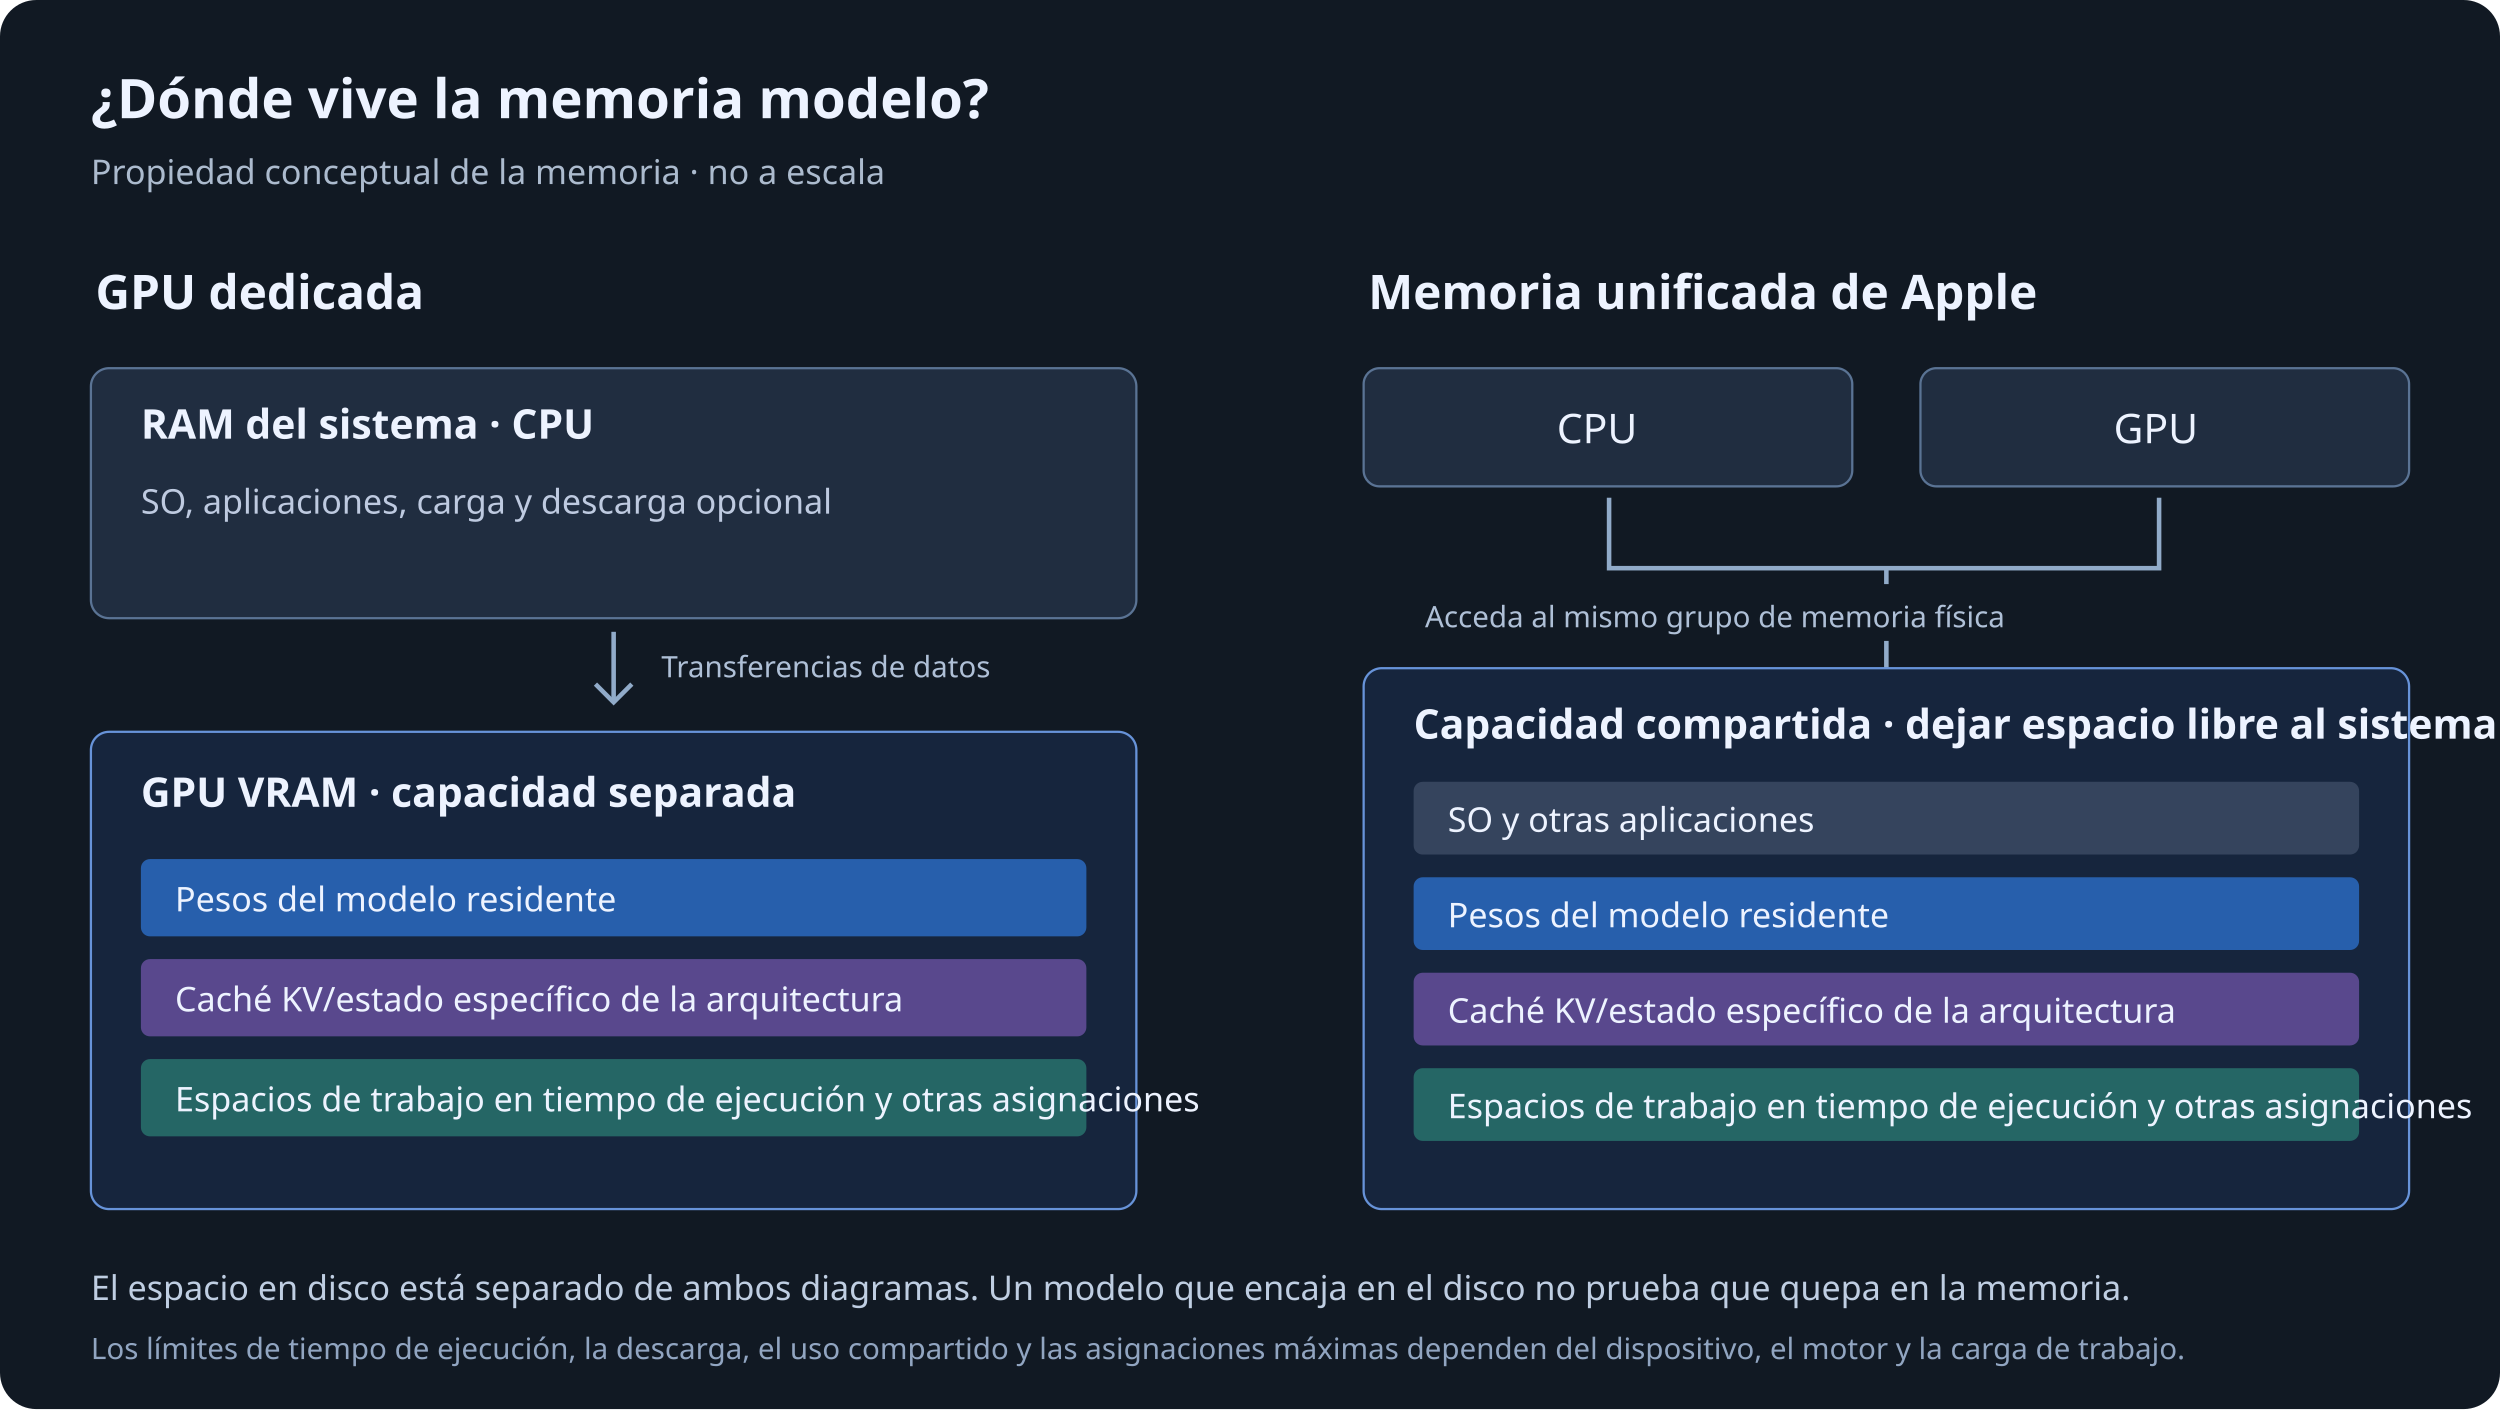
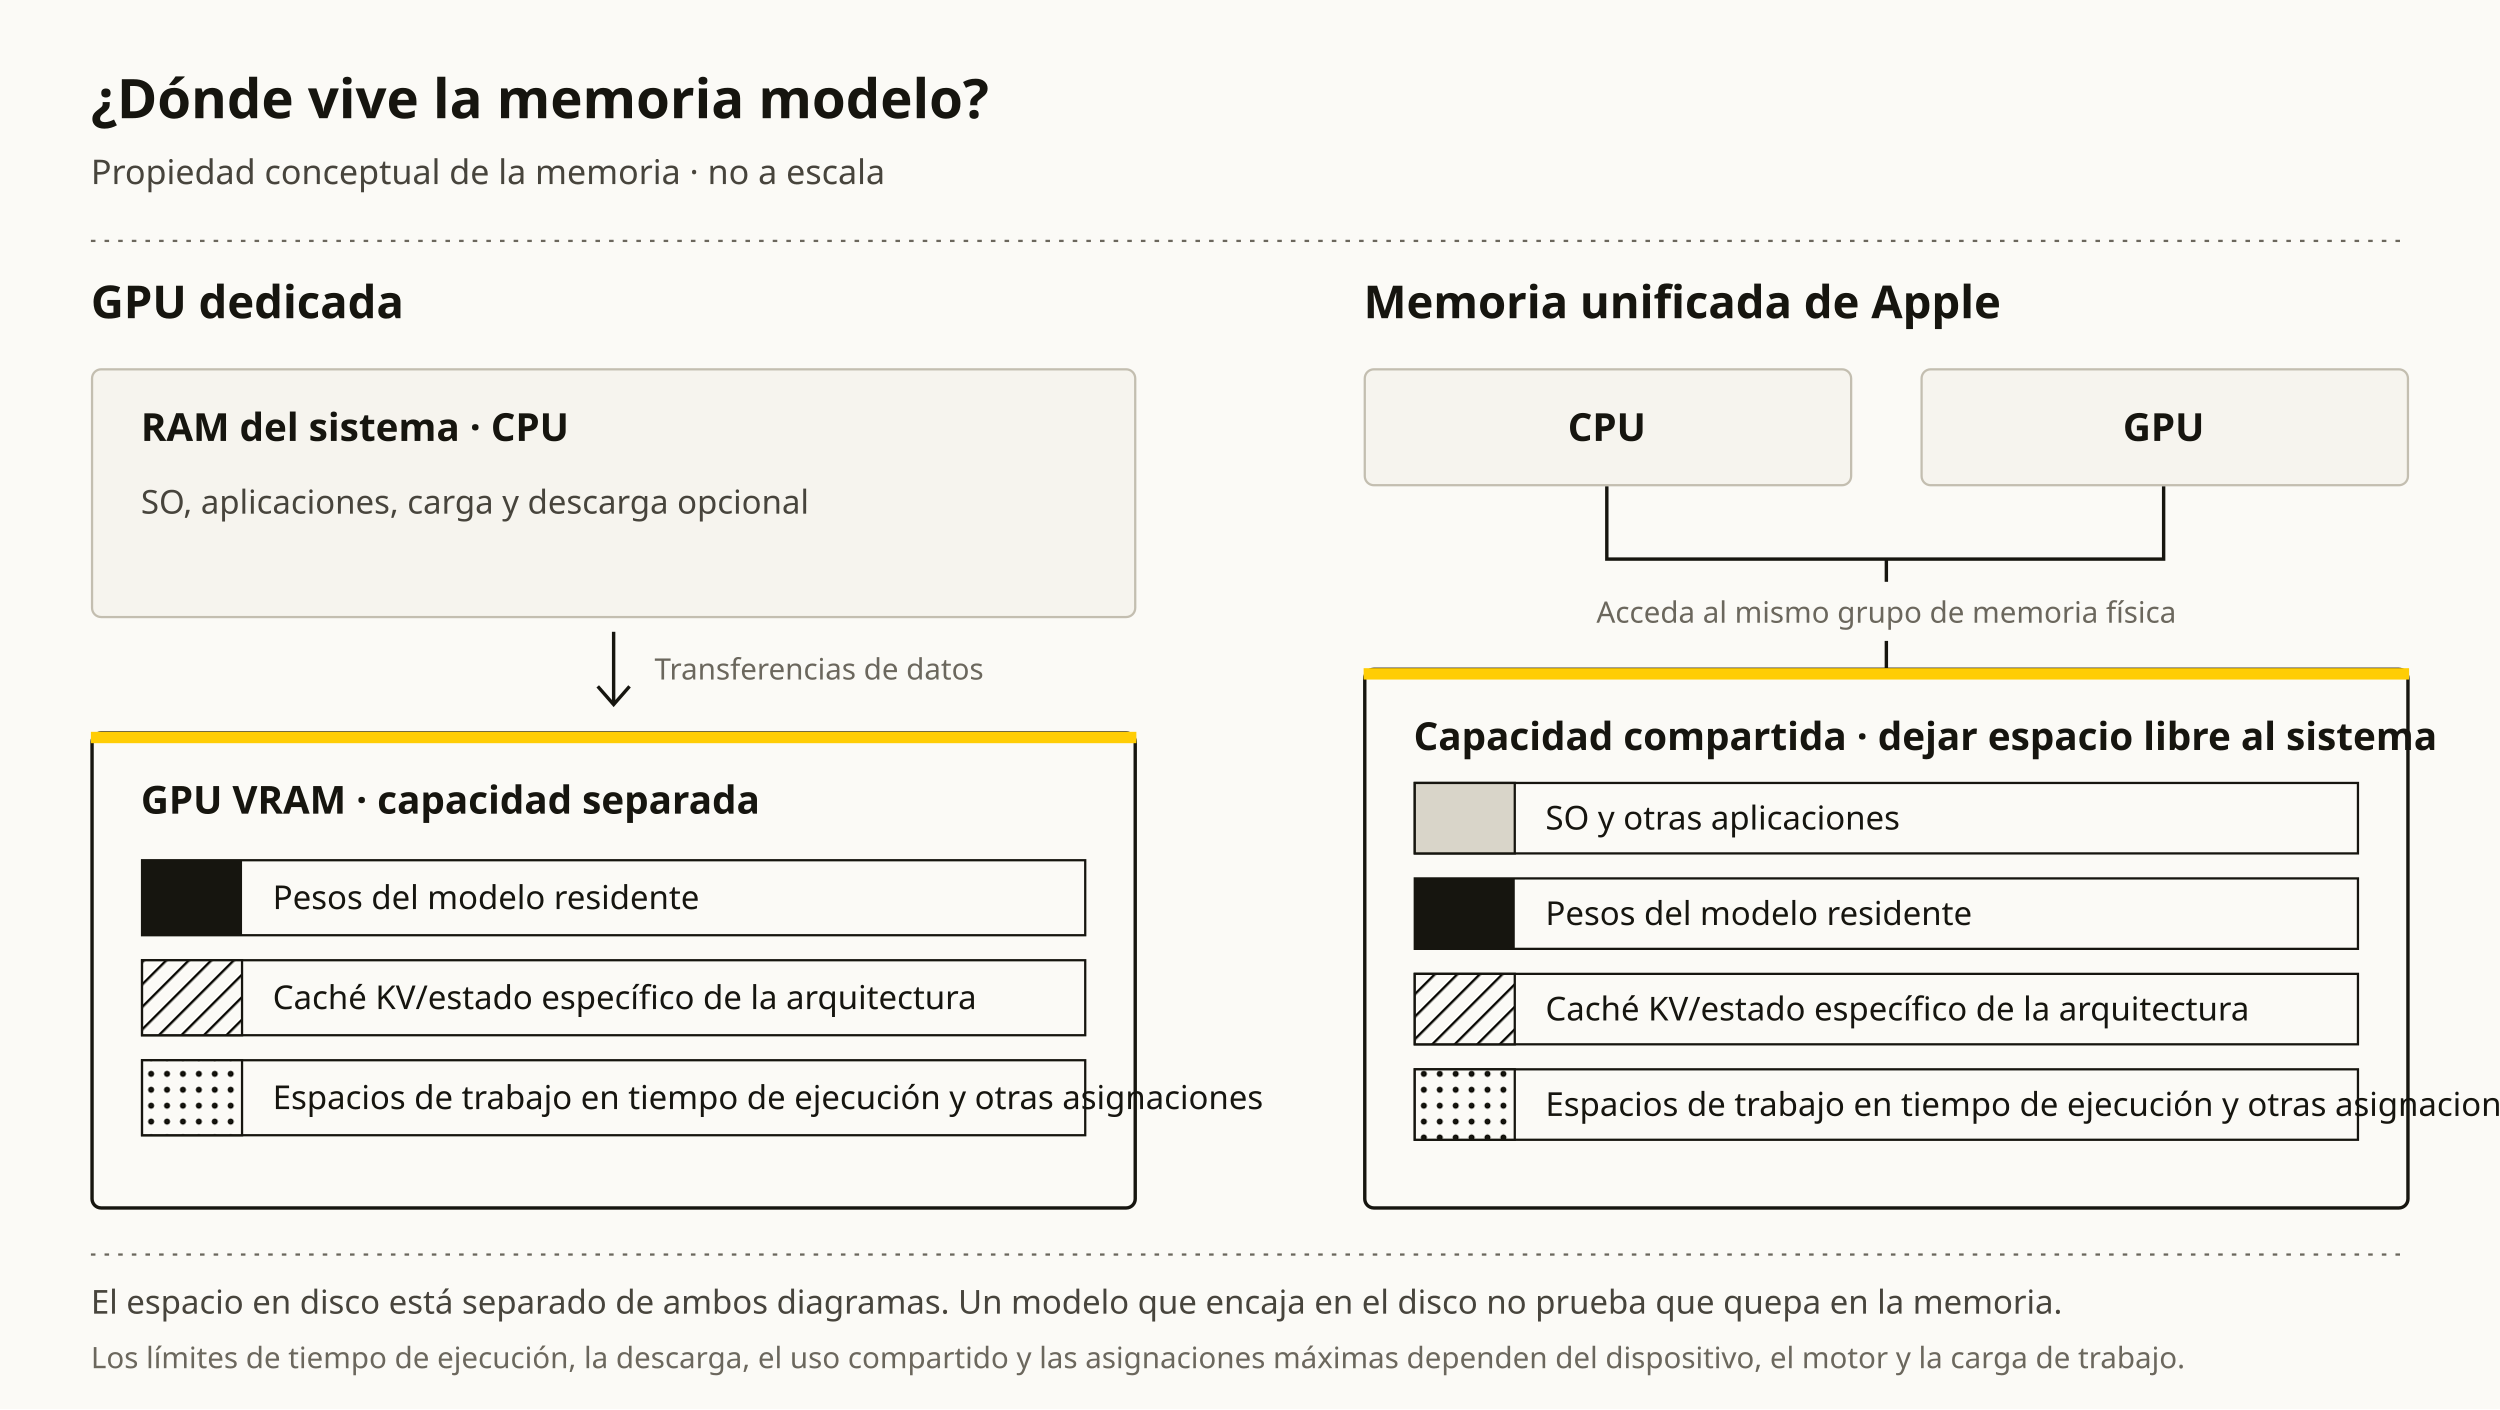
<svg xmlns="http://www.w3.org/2000/svg" width="1100" height="620" viewBox="0 0 1100 620" role="img" aria-labelledby="title desc">
-   <rect width="1100" height="620" rx="16" fill="#111923" />
-   <g font-family="system-ui,sans-serif" fill="#edf3ff">
-     <text x="40" y="52" font-size="24" font-weight="700">¿Dónde vive la memoria modelo?</text>
-     <text x="40" y="81" font-size="15" fill="#acbbce">Propiedad conceptual de la memoria · no a escala</text>
-     <text x="42" y="136" font-size="21" font-weight="650">GPU dedicada</text>
-     <text x="602" y="136" font-size="21" font-weight="650" textLength="390" lengthAdjust="spacingAndGlyphs">Memoria unificada de Apple</text>
-     <rect x="40" y="162" width="460" height="110" rx="8" fill="#202d40" stroke="#5a7394" />
-     <text x="62" y="193" font-size="18" font-weight="650" textLength="390" lengthAdjust="spacingAndGlyphs">RAM del sistema · CPU</text>
-     <text x="62" y="226" font-size="15" fill="#becae0">SO, aplicaciones, carga y descarga opcional</text>
-     <path d="M270 278V309" stroke="#91abc9" stroke-width="2" />
-     <path d="m262 301 8 8 8-8" fill="none" stroke="#91abc9" stroke-width="2" />
-     <text x="291" y="298" font-size="13" fill="#afc0d7">Transferencias de datos</text>
-     <rect x="40" y="322" width="460" height="210" rx="8" fill="#16253d" stroke="#6793d9" />
-     <text x="62" y="355" font-size="18" font-weight="650">GPU VRAM · capacidad separada</text>
-     <rect x="62" y="378" width="416" height="34" rx="4" fill="#275fac" />
-     <text x="77" y="401" font-size="15" textLength="390" lengthAdjust="spacingAndGlyphs">Pesos del modelo residente</text>
-     <rect x="62" y="422" width="416" height="34" rx="4" fill="#59488d" />
-     <text x="77" y="445" font-size="15" textLength="390" lengthAdjust="spacingAndGlyphs">Caché KV/estado específico de la arquitectura</text>
-     <rect x="62" y="466" width="416" height="34" rx="4" fill="#256665" />
-     <text x="77" y="489" font-size="15" textLength="390" lengthAdjust="spacingAndGlyphs">Espacios de trabajo en tiempo de ejecución y otras asignaciones</text>
-     <rect x="600" y="162" width="215" height="52" rx="7" fill="#202d40" stroke="#5a7394" />
-     <text x="685" y="195" font-size="18">CPU</text>
-     <rect x="845" y="162" width="215" height="52" rx="7" fill="#202d40" stroke="#5a7394" />
-     <text x="930" y="195" font-size="18">GPU</text>
-     <path d="M708 219V250H950V219M830 250V257M830 282V294" fill="none" stroke="#91abc9" stroke-width="2" />
-     <text x="627" y="276" font-size="13" fill="#afc0d7">Acceda al mismo grupo de memoria física</text>
-     <rect x="600" y="294" width="460" height="238" rx="8" fill="#16253d" stroke="#6793d9" />
-     <text x="622" y="325" font-size="18" font-weight="650" textLength="390" lengthAdjust="spacingAndGlyphs">Capacidad compartida · dejar espacio libre al sistema</text>
-     <rect x="622" y="344" width="416" height="32" rx="4" fill="#35445d" />
-     <text x="637" y="366" font-size="15">SO y otras aplicaciones</text>
-     <rect x="622" y="386" width="416" height="32" rx="4" fill="#275fac" />
-     <text x="637" y="408" font-size="15" textLength="390" lengthAdjust="spacingAndGlyphs">Pesos del modelo residente</text>
-     <rect x="622" y="428" width="416" height="32" rx="4" fill="#59488d" />
-     <text x="637" y="450" font-size="15" textLength="390" lengthAdjust="spacingAndGlyphs">Caché KV/estado específico de la arquitectura</text>
-     <rect x="622" y="470" width="416" height="32" rx="4" fill="#256665" />
-     <text x="637" y="492" font-size="15" textLength="390" lengthAdjust="spacingAndGlyphs">Espacios de trabajo en tiempo de ejecución y otras asignaciones</text>
-     <text x="40" y="572" font-size="15" fill="#bfcee2" textLength="1010" lengthAdjust="spacingAndGlyphs">El espacio en disco está separado de ambos diagramas. Un modelo que encaja en el disco no prueba que quepa en la memoria.</text>
-     <text x="40" y="598" font-size="13" fill="#91a5c1" textLength="1010" lengthAdjust="spacingAndGlyphs">Los límites de tiempo de ejecución, la descarga, el uso compartido y las asignaciones máximas dependen del dispositivo, el motor y la carga de trabajo.</text>
-   </g>
+   <style>
+ .bg{fill:#fbfaf6}.ink,.t1{fill:#16150f}.t2{fill:#47443c}.t3{fill:#6b675d}.ln{fill:none;stroke:#16150f}.box{fill:#fbfaf6;stroke:#16150f}
+ .soft{fill:#f6f4ee;stroke:#c3beb0}.os{fill:#d9d5c9;stroke:#16150f}.rl{fill:none;stroke:#6b675d}.tape{fill:#ffcd05}
+ @media (prefers-color-scheme:dark){.bg{fill:#1a1a16}.ink,.t1{fill:#eeece4}.t2{fill:#bdb9ad}.t3{fill:#959186}.ln{stroke:#eeece4}.box{fill:#1a1a16;stroke:#eeece4}
+ .soft{fill:#1f1f1a;stroke:#45433b}.os{fill:#45433b;stroke:#eeece4}.rl{stroke:#959186}}
+ text{font-family:'Schibsted Grotesk Variable','Schibsted Grotesk',system-ui,-apple-system,'Segoe UI','Noto Sans',sans-serif}
+ </style>
+   <defs>
+     <pattern id="hatch" width="7" height="7" patternUnits="userSpaceOnUse" patternTransform="rotate(45)">
+       <rect width="7" height="7" class="bg" />
+       <path d="M0 0V7" class="ln" stroke-width="2.2" />
+     </pattern>
+     <pattern id="dots" width="7" height="7" patternUnits="userSpaceOnUse">
+       <rect width="7" height="7" class="bg" />
+       <circle cx="3.5" cy="3.5" r="1.35" class="ink" />
+     </pattern>
+   </defs>
+   <rect width="1100" height="620" class="bg" />
+   <text x="40" y="52" font-size="24" font-weight="700" class="t1" data-fit="1010" data-rtl-x="1060">¿Dónde vive la memoria modelo?</text>
+   <text x="40" y="81" font-size="15" class="t2" data-fit="1010" data-rtl-x="1060">Propiedad conceptual de la memoria · no a escala</text>
+   <path d="M40 106H1060" class="rl" stroke-dasharray="2 4" />
+   <text x="40" y="140" font-size="20" font-weight="650" class="t1" data-fit="460" data-rtl-x="500">GPU dedicada</text>
+   <text x="600" y="140" font-size="20" font-weight="650" class="t1" data-fit="460" data-rtl-x="1060">Memoria unificada de Apple</text>
+   <rect x="40.5" y="162.5" width="459" height="109" rx="4" class="soft" />
+   <text x="62" y="194" font-size="17" font-weight="650" class="t1" data-fit="416" data-rtl-x="478">RAM del sistema · CPU</text>
+   <text x="62" y="226" font-size="14.5" class="t2" data-fit="416" data-rtl-x="478">SO, aplicaciones, carga y descarga opcional</text>
+   <path d="M270 278V310M263 302l7 8 7-8" class="ln" stroke-width="1.5" />
+   <text x="288" y="299" font-size="13" class="t3" data-fit="200" data-rtl-x="252">Transferencias de datos</text>
+   <rect x="40.5" y="322.5" width="459" height="209" rx="4" class="box" stroke-width="1.5" />
+   <rect x="40" y="322" width="460" height="5" class="tape" />
+   <text x="62" y="358" font-size="17" font-weight="650" class="t1" data-fit="416" data-rtl-x="478">GPU VRAM · capacidad separada</text>
+   <rect x="62.5" y="378.5" width="415" height="33" class="box" />
+   <rect x="62.5" y="378.5" width="44" height="33" class="ink" />
+   <text x="120" y="400" font-size="14.5" class="t1" data-fit="350" data-rtl-x="466">Pesos del modelo residente</text>
+   <rect x="62.5" y="422.5" width="415" height="33" class="box" />
+   <rect x="62.5" y="422.5" width="44" height="33" fill="url(#hatch)" />
+   <rect x="62.5" y="422.5" width="44" height="33" class="ln" />
+   <text x="120" y="444" font-size="14.5" class="t1" data-fit="350" data-rtl-x="466">Caché KV/estado específico de la arquitectura</text>
+   <rect x="62.5" y="466.5" width="415" height="33" class="box" />
+   <rect x="62.5" y="466.5" width="44" height="33" fill="url(#dots)" />
+   <rect x="62.5" y="466.5" width="44" height="33" class="ln" />
+   <text x="120" y="488" font-size="14.5" class="t1" data-fit="350" data-rtl-x="466" textLength="350" lengthAdjust="spacingAndGlyphs">Espacios de trabajo en tiempo de ejecución y otras asignaciones</text>
+   <rect x="600.5" y="162.5" width="214" height="51" rx="4" class="soft" />
+   <text x="707" y="194" font-size="17" font-weight="650" text-anchor="middle" class="t1">CPU</text>
+   <rect x="845.5" y="162.5" width="214" height="51" rx="4" class="soft" />
+   <text x="952" y="194" font-size="17" font-weight="650" text-anchor="middle" class="t1">GPU</text>
+   <path d="M707 214V246H952V214M830 246V256M830 282V294" class="ln" stroke-width="1.5" />
+   <text x="830" y="274" font-size="13" text-anchor="middle" class="t3" data-fit="440">Acceda al mismo grupo de memoria física</text>
+   <rect x="600.5" y="294.5" width="459" height="237" rx="4" class="box" stroke-width="1.5" />
+   <rect x="600" y="294" width="460" height="5" class="tape" />
+   <text x="622" y="330" font-size="17" font-weight="650" class="t1" data-fit="416" data-rtl-x="1038" textLength="416" lengthAdjust="spacingAndGlyphs">Capacidad compartida · dejar espacio libre al sistema</text>
+   <rect x="622.5" y="344.5" width="415" height="31" class="box" />
+   <rect x="622.5" y="344.5" width="44" height="31" class="os" />
+   <text x="680" y="365" font-size="14.5" class="t1" data-fit="350" data-rtl-x="1026">SO y otras aplicaciones</text>
+   <rect x="622.5" y="386.5" width="415" height="31" class="box" />
+   <rect x="622.5" y="386.5" width="44" height="31" class="ink" />
+   <text x="680" y="407" font-size="14.5" class="t1" data-fit="350" data-rtl-x="1026">Pesos del modelo residente</text>
+   <rect x="622.5" y="428.5" width="415" height="31" class="box" />
+   <rect x="622.5" y="428.5" width="44" height="31" fill="url(#hatch)" />
+   <rect x="622.5" y="428.5" width="44" height="31" class="ln" />
+   <text x="680" y="449" font-size="14.5" class="t1" data-fit="350" data-rtl-x="1026">Caché KV/estado específico de la arquitectura</text>
+   <rect x="622.5" y="470.5" width="415" height="31" class="box" />
+   <rect x="622.5" y="470.5" width="44" height="31" fill="url(#dots)" />
+   <rect x="622.5" y="470.5" width="44" height="31" class="ln" />
+   <text x="680" y="491" font-size="14.5" class="t1" data-fit="350" data-rtl-x="1026" textLength="350" lengthAdjust="spacingAndGlyphs">Espacios de trabajo en tiempo de ejecución y otras asignaciones</text>
+   <path d="M40 552H1060" class="rl" stroke-dasharray="2 4" />
+   <text x="40" y="578" font-size="14.5" class="t2" data-fit="1020" data-rtl-x="1060">El espacio en disco está separado de ambos diagramas. Un modelo que encaja en el disco no prueba que quepa en la memoria.</text>
+   <text x="40" y="602" font-size="13" class="t3" data-fit="1020" data-rtl-x="1060">Los límites de tiempo de ejecución, la descarga, el uso compartido y las asignaciones máximas dependen del dispositivo, el motor y la carga de trabajo.</text>
</svg>
